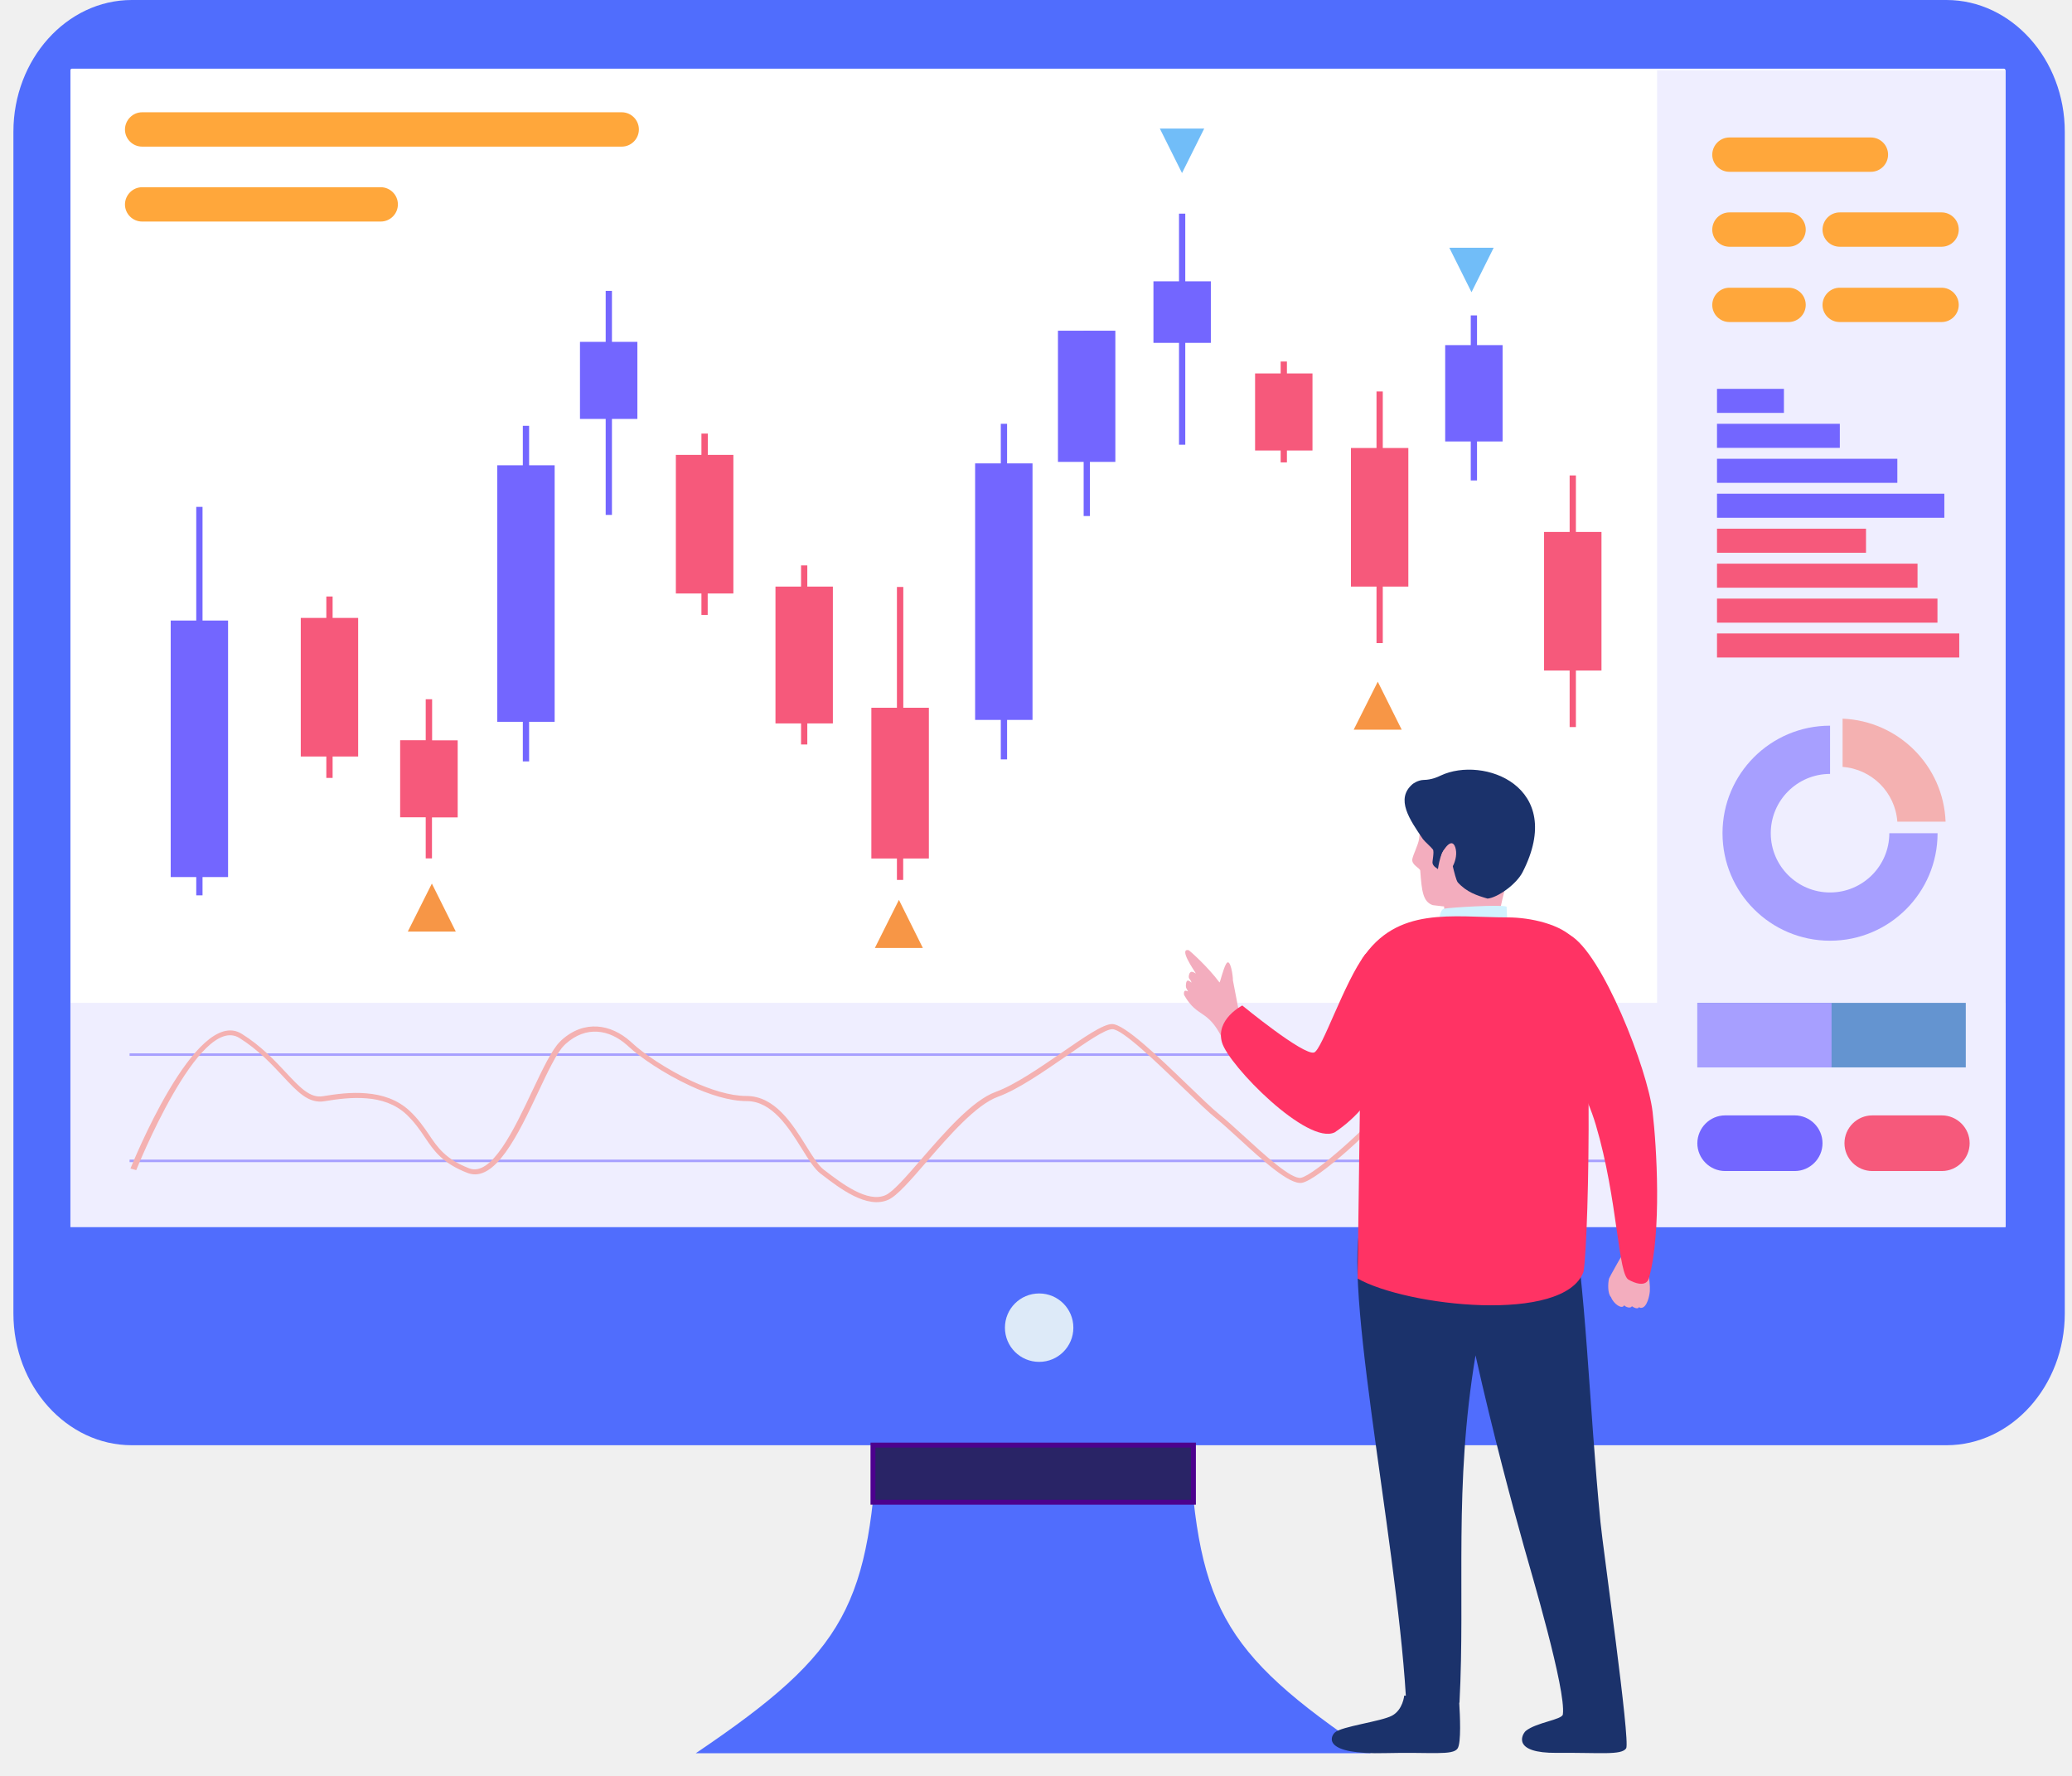
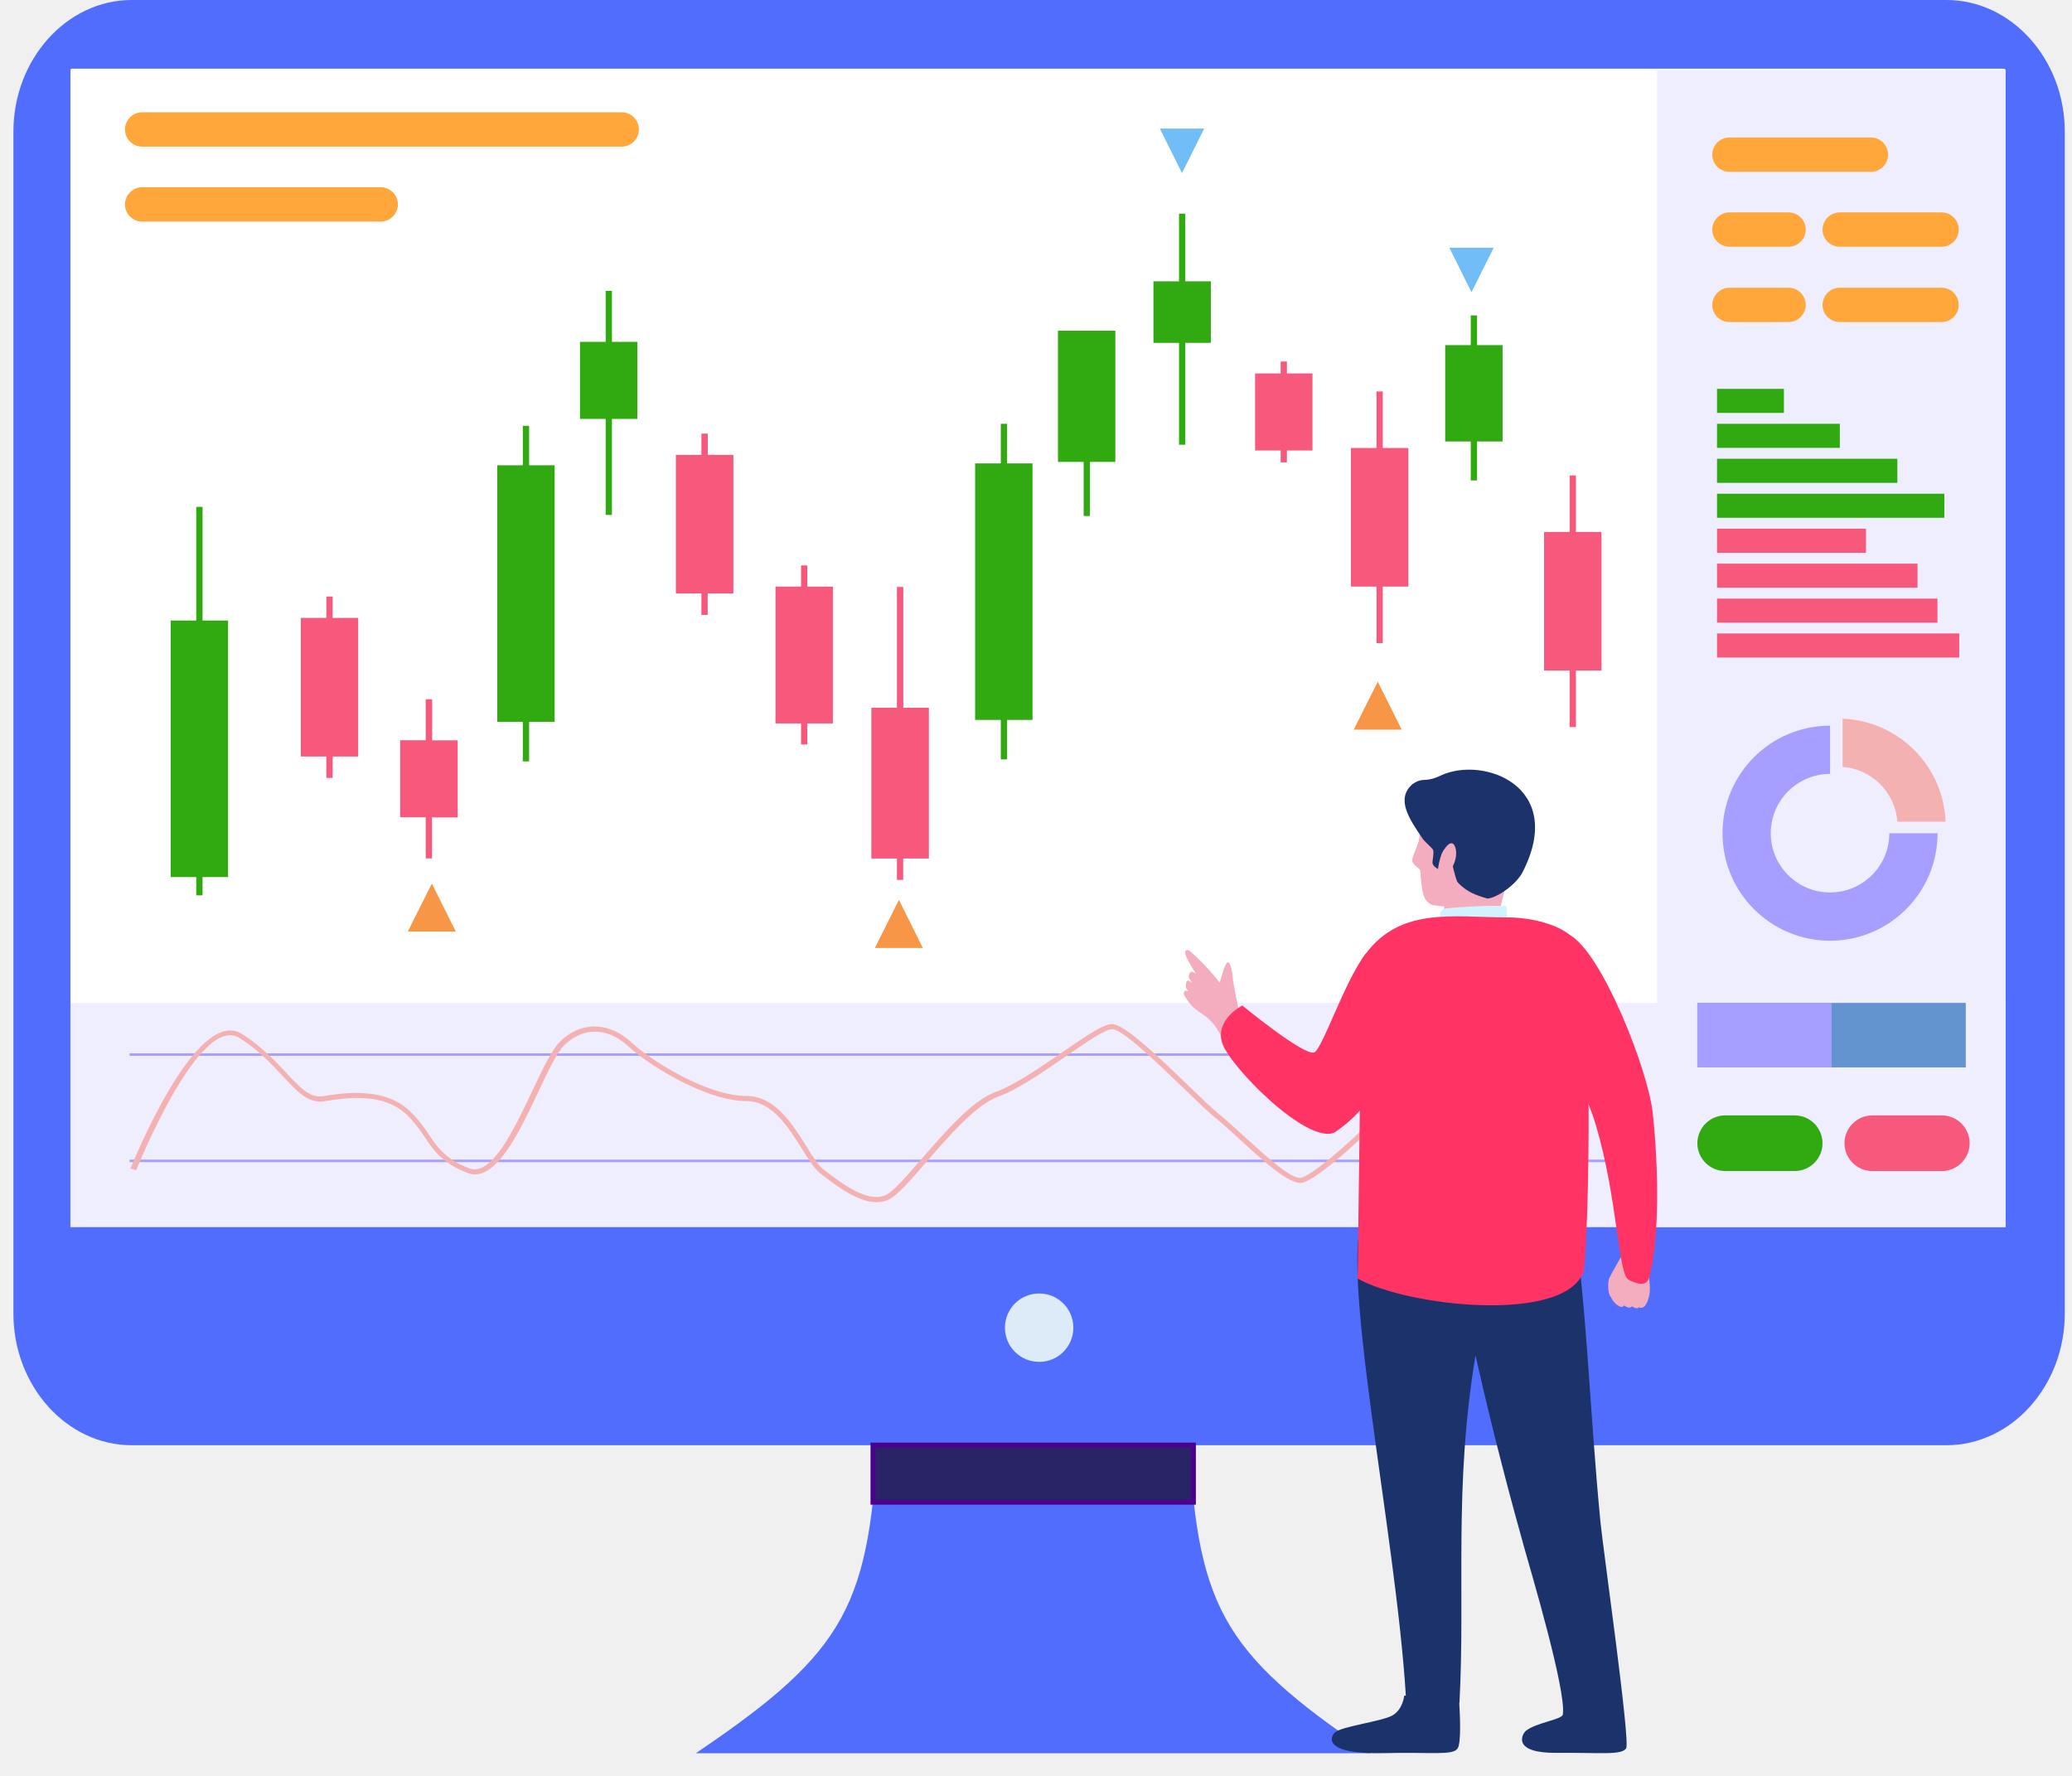
<svg xmlns="http://www.w3.org/2000/svg" width="91" height="78" viewBox="0 0 91 78" fill="none">
  <path fill-rule="evenodd" clip-rule="evenodd" d="M38.577 62.579C38.214 70.494 37.245 72.492 30.558 77.005H45.38H60.202C53.515 72.497 52.551 70.494 52.183 62.579L45.38 61.935L38.577 62.579Z" fill="#506DFD" />
  <path fill-rule="evenodd" clip-rule="evenodd" d="M5.785 0H85.487C88.343 0 90.683 2.603 90.683 5.785V56.954V57.692C90.683 60.873 88.343 63.477 85.487 63.477H5.785C2.928 63.477 0.589 60.873 0.589 57.692V56.954V53.889V5.785C0.589 2.603 2.928 0 5.785 0Z" fill="#506DFD" />
  <path d="M3.154 3.016H88.013C88.046 3.016 88.079 3.049 88.079 3.088V53.889H3.093V3.088C3.093 3.049 3.121 3.016 3.154 3.016Z" fill="white" />
  <path d="M88.079 44.048H3.093V53.889H88.079V44.048Z" fill="#EFEEFF" />
  <path d="M52.414 63.471H38.34V65.981H52.414V63.471Z" fill="#292466" />
  <path d="M52.414 63.471H38.34V65.981H52.414V63.471Z" stroke="#4C018E" stroke-width="0.216" stroke-miterlimit="22.926" />
  <path d="M71.067 46.266H5.691V46.376H71.067V46.266Z" fill="#A79FFF" />
  <path d="M71.067 50.933H5.691V51.043H71.067V50.933Z" fill="#A79FFF" />
  <path d="M73.835 50.746C74.71 50.663 75.607 49.953 75.613 49.948L75.767 50.119C75.761 50.119 74.804 50.884 73.835 50.966V50.746ZM5.73 51.324C5.741 51.302 8.592 44.147 10.617 45.407C11.465 45.936 12.059 46.574 12.56 47.108C13.165 47.757 13.617 48.242 14.178 48.148C14.745 48.055 15.422 47.961 16.094 48.022C16.776 48.077 17.448 48.286 17.992 48.792C18.372 49.15 18.609 49.497 18.835 49.827C19.214 50.394 19.567 50.911 20.601 51.313C21.587 51.698 22.572 49.623 23.392 47.884C23.838 46.943 24.239 46.101 24.592 45.754C24.614 45.732 24.63 45.715 24.652 45.693C25.159 45.231 25.703 45.055 26.232 45.088C26.76 45.121 27.261 45.363 27.69 45.743C27.712 45.765 27.734 45.782 27.756 45.803C28.235 46.255 29.27 46.965 30.393 47.488C31.207 47.862 32.06 48.137 32.782 48.137C34.036 48.137 34.801 49.364 35.412 50.344C35.693 50.796 35.941 51.192 36.177 51.373L36.216 51.401C36.97 51.979 38.104 52.849 38.896 52.491C39.227 52.342 39.804 51.676 40.476 50.9C41.489 49.733 42.711 48.324 43.734 47.956C44.571 47.653 45.677 46.888 46.657 46.216C47.614 45.556 48.446 44.978 48.842 44.978C49.387 44.978 50.9 46.437 52.139 47.631C52.722 48.192 53.245 48.699 53.559 48.952C53.839 49.177 54.203 49.508 54.593 49.865C55.562 50.752 56.712 51.803 57.131 51.731C57.428 51.676 58.193 51.093 58.991 50.388C59.872 49.612 60.774 48.693 61.116 48.187C61.457 47.686 61.991 46.91 62.816 46.343C63.647 45.77 64.754 45.429 66.223 45.815C66.295 45.837 66.372 45.853 66.443 45.875V46.112C66.35 46.084 66.251 46.051 66.157 46.029C64.781 45.666 63.741 45.991 62.965 46.525C62.178 47.064 61.655 47.824 61.325 48.308C60.972 48.831 60.053 49.761 59.162 50.553C58.336 51.28 57.527 51.891 57.18 51.951C56.635 52.05 55.436 50.95 54.428 50.025C54.043 49.673 53.68 49.343 53.41 49.122C53.085 48.864 52.562 48.357 51.974 47.79C50.768 46.629 49.293 45.204 48.853 45.204C48.534 45.204 47.73 45.76 46.811 46.398C45.82 47.08 44.703 47.856 43.833 48.17C42.87 48.517 41.67 49.898 40.68 51.043C39.992 51.841 39.397 52.524 39.017 52.694C38.082 53.118 36.876 52.194 36.078 51.577L36.04 51.55C35.77 51.346 35.511 50.928 35.22 50.46C34.636 49.524 33.91 48.363 32.798 48.363C32.038 48.363 31.147 48.077 30.305 47.686C29.154 47.152 28.098 46.425 27.602 45.963C27.58 45.947 27.564 45.925 27.542 45.908C27.151 45.561 26.7 45.341 26.232 45.314C25.77 45.286 25.291 45.446 24.839 45.853C24.823 45.87 24.801 45.886 24.784 45.908C24.46 46.222 24.069 47.047 23.634 47.972C22.77 49.799 21.735 51.984 20.53 51.517C19.424 51.087 19.055 50.542 18.653 49.943C18.438 49.623 18.207 49.288 17.849 48.946C17.354 48.484 16.732 48.291 16.105 48.242C15.461 48.187 14.806 48.275 14.25 48.368C13.551 48.484 13.061 47.956 12.406 47.251C11.916 46.728 11.333 46.101 10.513 45.589C8.746 44.488 5.994 51.373 5.983 51.395L5.73 51.324Z" fill="#F4B1B1" />
  <path fill-rule="evenodd" clip-rule="evenodd" d="M6.242 4.931H27.305C27.718 4.931 28.059 5.267 28.059 5.686C28.059 6.098 27.723 6.44 27.305 6.44H6.242C5.829 6.44 5.488 6.104 5.488 5.686C5.493 5.273 5.829 4.931 6.242 4.931Z" fill="#FFA73B" />
  <path fill-rule="evenodd" clip-rule="evenodd" d="M6.242 8.223H16.721C17.134 8.223 17.475 8.559 17.475 8.977C17.475 9.39 17.139 9.731 16.721 9.731H6.242C5.829 9.731 5.488 9.395 5.488 8.977C5.493 8.564 5.829 8.223 6.242 8.223Z" fill="#FFA73B" />
-   <path d="M24.36 20.436H21.84V31.703H24.36V20.436Z" fill="#7366ff" />
-   <path d="M23.238 18.702H22.962V33.442H23.238V18.702Z" fill="#7366ff" />
-   <path d="M27.993 15.015H25.472V18.4H27.993V15.015Z" fill="#7366ff" />
-   <path d="M26.876 12.775H26.601V22.616H26.876V12.775Z" fill="#7366ff" />
-   <path d="M45.347 20.353H42.826V31.62H45.347V20.353Z" fill="#7366ff" />
-   <path d="M44.23 18.614H43.954V33.354H44.23V18.614Z" fill="#7366ff" />
-   <path d="M48.985 14.525H46.464V20.287H48.985V14.525Z" fill="#7366ff" />
-   <path d="M47.868 14.525H47.593V22.665H47.868V14.525Z" fill="#7366ff" />
-   <path d="M53.179 12.356H50.658V15.059H53.179V12.356Z" fill="#7366ff" />
-   <path d="M52.056 9.384H51.781V19.533H52.056V9.384Z" fill="#7366ff" />
-   <path d="M65.992 15.158H63.471V19.39H65.992V15.158Z" fill="#7366ff" />
-   <path d="M64.869 13.853H64.594V21.102H64.869V13.853Z" fill="#7366ff" />
-   <path d="M10.017 27.255H7.497V38.522H10.017V27.255Z" fill="#7366ff" />
-   <path d="M8.895 22.263H8.619V39.325H8.895V22.263Z" fill="#7366ff" />
+   <path d="M24.36 20.436H21.84V31.703H24.36V20.436Z" fill="#31a911" />
+   <path d="M23.238 18.702H22.962V33.442H23.238V18.702Z" fill="#31a911" />
+   <path d="M27.993 15.015H25.472V18.4H27.993V15.015Z" fill="#31a911" />
+   <path d="M26.876 12.775H26.601V22.616H26.876V12.775Z" fill="#31a911" />
+   <path d="M45.347 20.353H42.826V31.62H45.347V20.353Z" fill="#31a911" />
+   <path d="M44.23 18.614H43.954V33.354H44.23V18.614Z" fill="#31a911" />
+   <path d="M48.985 14.525H46.464V20.287H48.985V14.525Z" fill="#31a911" />
+   <path d="M47.868 14.525H47.593V22.665H47.868V14.525Z" fill="#31a911" />
+   <path d="M53.179 12.356H50.658V15.059H53.179V12.356Z" fill="#31a911" />
+   <path d="M52.056 9.384H51.781V19.533H52.056V9.384Z" fill="#31a911" />
+   <path d="M65.992 15.158H63.471V19.39H65.992V15.158Z" fill="#31a911" />
+   <path d="M64.869 13.853H64.594V21.102H64.869V13.853Z" fill="#31a911" />
+   <path d="M10.017 27.255H7.497V38.522H10.017V27.255Z" fill="#31a911" />
+   <path d="M8.895 22.263H8.619V39.325H8.895V22.263Z" fill="#31a911" />
  <path fill-rule="evenodd" clip-rule="evenodd" d="M56.245 15.879H56.52V16.402H57.643V19.787H56.52V20.309H56.245V19.787H55.122V16.402H56.245V15.879ZM60.455 17.194H60.73V19.677H61.853V25.764H60.73V28.246H60.455V25.764H59.332V19.677H60.455V17.194ZM30.811 19.044H31.086V19.979H32.209V26.067H31.081V27.008H30.806V26.067H29.683V19.979H30.806V19.044H30.811ZM35.181 24.834H35.456V25.764H36.579V31.774H35.456V32.699H35.181V31.774H34.058V25.764H35.181V24.834ZM39.397 25.78H39.672V31.086H40.795V37.707H39.667V38.648H39.392V37.707H38.269V31.086H39.392V25.78H39.397ZM14.332 26.199H14.608V27.14H15.73V33.227H14.608V34.168H14.332V33.227H13.21V27.14H14.332V26.199ZM18.703 30.712H18.978V32.517H20.101V35.902H18.972V37.702H18.697V35.897H17.574V32.512H18.697V30.712H18.703ZM67.814 23.364H68.937V20.882H69.212V23.364H70.335V29.451H69.212V31.934H68.937V29.451H67.814V23.364Z" fill="#F6597B" />
  <path fill-rule="evenodd" clip-rule="evenodd" d="M39.48 39.524L40.531 41.637H38.423L39.48 39.524Z" fill="#F79646" />
  <path fill-rule="evenodd" clip-rule="evenodd" d="M51.913 7.601L50.939 5.647H52.887L51.913 7.601Z" fill="#71BDF8" />
  <path fill-rule="evenodd" clip-rule="evenodd" d="M64.627 12.835L63.653 10.881H65.601L64.627 12.835Z" fill="#71BDF8" />
  <path fill-rule="evenodd" clip-rule="evenodd" d="M18.967 38.808L20.018 40.916H17.91L18.967 38.808Z" fill="#F79646" />
  <path fill-rule="evenodd" clip-rule="evenodd" d="M60.51 29.941L61.561 32.049H59.453L60.51 29.941Z" fill="#F79646" />
  <path d="M88.079 3.088H72.778V53.889H88.079V3.088Z" fill="#EFEEFF" />
  <path fill-rule="evenodd" clip-rule="evenodd" d="M85.096 36.596C85.096 39.204 82.983 41.318 80.374 41.318C77.765 41.318 75.651 39.204 75.651 36.596C75.651 33.987 77.765 31.873 80.374 31.873V33.992C78.937 33.992 77.77 35.159 77.77 36.596C77.77 38.032 78.937 39.199 80.374 39.199C81.81 39.199 82.977 38.032 82.977 36.596H85.096Z" fill="#A79FFF" />
  <path fill-rule="evenodd" clip-rule="evenodd" d="M80.924 31.565C83.379 31.664 85.355 33.634 85.448 36.089H83.329C83.236 34.801 82.207 33.778 80.924 33.684V31.565Z" fill="#F4B1B1" />
-   <path fill-rule="evenodd" clip-rule="evenodd" d="M75.767 48.99H78.822C79.493 48.99 80.043 49.541 80.043 50.212C80.043 50.884 79.493 51.434 78.822 51.434H75.767C75.096 51.434 74.545 50.884 74.545 50.212C74.551 49.541 75.096 48.99 75.767 48.99Z" fill="#7366ff" />
+   <path fill-rule="evenodd" clip-rule="evenodd" d="M75.767 48.99H78.822C79.493 48.99 80.043 49.541 80.043 50.212C80.043 50.884 79.493 51.434 78.822 51.434H75.767C75.096 51.434 74.545 50.884 74.545 50.212C74.551 49.541 75.096 48.99 75.767 48.99Z" fill="#31a911" />
  <path fill-rule="evenodd" clip-rule="evenodd" d="M82.229 48.99H85.283C85.955 48.99 86.505 49.541 86.505 50.212C86.505 50.884 85.955 51.434 85.283 51.434H82.229C81.557 51.434 81.007 50.884 81.007 50.212C81.007 49.541 81.557 48.99 82.229 48.99Z" fill="#F6597B" />
  <path d="M86.335 44.048H74.545V46.882H86.335V44.048Z" fill="#6494D0" />
  <path d="M80.44 44.048H74.545V46.882H80.44V44.048Z" fill="#A79FFF" />
  <path fill-rule="evenodd" clip-rule="evenodd" d="M75.954 6.038H82.168C82.581 6.038 82.922 6.374 82.922 6.792C82.922 7.205 82.586 7.546 82.168 7.546H75.954C75.541 7.546 75.2 7.21 75.2 6.792C75.206 6.374 75.541 6.038 75.954 6.038Z" fill="#FFA73B" />
  <path fill-rule="evenodd" clip-rule="evenodd" d="M75.954 9.329H78.552C78.965 9.329 79.306 9.665 79.306 10.083C79.306 10.496 78.97 10.837 78.552 10.837H75.954C75.541 10.837 75.2 10.502 75.2 10.083C75.206 9.665 75.541 9.329 75.954 9.329Z" fill="#FFA73B" />
  <path fill-rule="evenodd" clip-rule="evenodd" d="M80.798 9.329H85.272C85.685 9.329 86.026 9.665 86.026 10.083C86.026 10.496 85.691 10.837 85.272 10.837H80.798C80.385 10.837 80.043 10.502 80.043 10.083C80.049 9.665 80.385 9.329 80.798 9.329Z" fill="#FFA73B" />
  <path fill-rule="evenodd" clip-rule="evenodd" d="M75.954 12.637H78.552C78.965 12.637 79.306 12.973 79.306 13.391C79.306 13.804 78.97 14.145 78.552 14.145H75.954C75.541 14.145 75.2 13.809 75.2 13.391C75.206 12.978 75.541 12.637 75.954 12.637Z" fill="#FFA73B" />
  <path fill-rule="evenodd" clip-rule="evenodd" d="M80.798 12.637H85.272C85.685 12.637 86.026 12.973 86.026 13.391C86.026 13.804 85.691 14.145 85.272 14.145H80.798C80.385 14.145 80.043 13.809 80.043 13.391C80.049 12.978 80.385 12.637 80.798 12.637Z" fill="#FFA73B" />
-   <path d="M78.348 17.079H75.409V18.135H78.348V17.079Z" fill="#7366ff" />
-   <path d="M80.803 18.614H75.409V19.671H80.803V18.614Z" fill="#7366ff" />
-   <path d="M83.329 20.15H75.409V21.207H83.329V20.15Z" fill="#7366ff" />
-   <path d="M85.393 21.685H75.409V22.742H85.393V21.685Z" fill="#7366ff" />
+   <path d="M78.348 17.079H75.409V18.135H78.348V17.079Z" fill="#31a911" />
+   <path d="M80.803 18.614H75.409V19.671H80.803V18.614Z" fill="#31a911" />
+   <path d="M83.329 20.15H75.409V21.207H83.329V20.15Z" fill="#31a911" />
+   <path d="M85.393 21.685H75.409V22.742H85.393V21.685Z" fill="#31a911" />
  <path d="M81.953 23.221H75.409V24.278H81.953V23.221Z" fill="#F6597B" />
  <path d="M84.216 24.757H75.409V25.813H84.216V24.757Z" fill="#F6597B" />
  <path d="M85.091 26.292H75.409V27.349H85.091V26.292Z" fill="#F6597B" />
  <path d="M86.048 27.822H75.409V28.879H86.048V27.822Z" fill="#F6597B" />
  <path d="M72.459 55.21C72.426 55.496 72.316 55.628 72.382 55.903C72.432 56.107 72.476 56.503 72.459 56.712C72.448 56.877 72.344 57.455 72.063 57.444C72.03 57.444 72.008 57.433 71.986 57.406C71.931 57.532 71.738 57.417 71.672 57.373C71.606 57.488 71.391 57.406 71.331 57.329C71.248 57.527 70.868 57.279 70.753 56.971C70.599 56.822 70.621 56.36 70.659 56.195C70.648 56.189 70.698 56.09 70.764 55.969C70.879 55.749 71.061 55.446 71.089 55.386C71.166 55.243 71.281 55.122 71.276 54.951L72.459 55.21Z" fill="#F3ADBE" />
  <path fill-rule="evenodd" clip-rule="evenodd" d="M66.95 44.009C66.559 43.189 66.862 41.587 67.693 41.23C67.913 41.136 68.535 40.834 68.942 41.065C70.373 41.868 72.36 46.959 72.58 48.836C72.762 50.372 72.982 54.114 72.421 56.134C72.299 56.569 71.744 56.333 71.546 56.217C71.056 56.046 71.061 52.689 70.087 49.409C69.283 46.695 67.302 44.747 66.95 44.009Z" fill="#FF3364" />
  <path fill-rule="evenodd" clip-rule="evenodd" d="M54.737 44.697L54.379 44.257L54.148 43.057C54.159 42.908 54.038 42.017 53.85 42.336C53.718 42.562 53.586 43.151 53.559 43.151C53.041 42.452 52.232 41.736 52.199 41.731C51.77 41.654 52.419 42.584 52.513 42.743C52.557 42.82 52.254 42.485 52.21 42.881C52.199 43.002 52.276 42.996 52.326 43.14C52.359 43.228 52.128 42.892 52.089 43.206C52.062 43.415 52.122 43.415 52.172 43.536C52.188 43.569 52.095 43.492 52.04 43.519C51.996 43.541 51.974 43.657 52.023 43.734C52.596 44.719 53.03 44.312 53.663 45.567C54.032 46.282 54.72 45 54.737 44.697Z" fill="#F3ADBE" />
  <path fill-rule="evenodd" clip-rule="evenodd" d="M59.927 53.311C58.732 55.402 61.303 67.274 61.743 74.479L61.672 74.473C61.672 74.473 61.617 75.095 61.138 75.354C60.659 75.613 58.903 75.827 58.622 76.097C58.419 76.29 58.077 77.077 60.868 77C62.849 76.95 63.807 77.115 64.016 76.796C64.181 76.548 64.121 75.332 64.088 74.787H64.099C64.357 69.867 63.84 65.32 64.803 59.53C65.563 62.932 66.427 66.141 66.933 67.94C67.236 69.025 68.788 74.226 68.639 75.299C68.606 75.536 67.484 75.646 67.01 76.025C66.812 76.213 66.443 77.005 68.364 76.989C70.285 76.972 71.21 77.104 71.419 76.79C71.612 76.499 70.401 68.001 70.291 66.856C69.795 61.803 69.641 56.217 68.975 52.926C68.634 39.199 61.341 42.738 61.996 51.049C62.073 51.99 60.252 52.017 59.927 53.311Z" fill="#1B326B" />
  <path d="M65.7 34.377C65.7 34.377 63.801 33.667 62.932 35.115C62.712 35.478 62.37 35.533 62.376 36.023C62.376 36.188 62.376 36.551 62.321 36.865C62.277 37.124 62.073 37.515 62.029 37.724C61.974 37.988 62.37 38.126 62.376 38.241C62.442 39.16 62.497 39.601 62.921 39.755C63.989 39.903 65.486 39.969 65.976 39.067C66.465 38.164 66.906 36.86 66.884 35.985C66.867 35.109 66.196 34.625 65.7 34.377Z" fill="#F3ADBE" />
  <path d="M63.411 39.711C63.411 39.711 63.488 40.206 63.361 40.454C63.235 40.701 65.744 40.707 65.744 40.707C65.744 40.707 65.948 39.375 66.333 38.252C66.724 37.124 63.411 39.711 63.411 39.711Z" fill="#F3ADBE" />
  <path fill-rule="evenodd" clip-rule="evenodd" d="M65.332 39.468C64.864 39.331 64.418 39.188 64.027 38.758C63.89 38.604 63.664 37.289 63.587 37.261C63.29 37.157 63.152 38.175 63.152 38.175C63.108 38.12 62.954 38.076 62.915 37.911C62.899 37.834 62.998 37.416 62.932 37.311C62.882 37.234 62.563 36.953 62.492 36.854C61.919 36.007 61.27 35.093 62.04 34.438C62.073 34.41 62.282 34.262 62.53 34.256C62.871 34.251 63.136 34.13 63.273 34.064C65.139 33.183 68.799 34.532 66.873 38.302C66.603 38.836 65.777 39.425 65.332 39.468Z" fill="#1B326B" />
  <path d="M63.213 40.421C63.213 40.421 63.218 39.953 63.433 39.909C63.647 39.865 65.909 39.716 66.168 39.821L66.196 40.415C66.201 40.415 65.535 40.619 63.213 40.421Z" fill="#D1F2FF" />
  <path d="M63.306 37.559C63.345 37.394 63.752 36.711 63.917 37.223C64.077 37.729 63.675 38.417 63.444 38.357C63.218 38.296 63.202 37.977 63.306 37.559Z" fill="#F3ADBE" />
  <path fill-rule="evenodd" clip-rule="evenodd" d="M66.223 40.294C67.197 40.294 68.584 40.591 69.168 41.279C70.01 42.264 69.801 54.313 69.548 55.854C68.711 58.154 61.787 57.378 59.624 56.156L59.811 42.132C61.358 39.777 63.779 40.294 66.223 40.294Z" fill="#FF3364" />
  <path fill-rule="evenodd" clip-rule="evenodd" d="M58.622 49.733C57.428 50.322 53.966 46.805 53.669 45.787C53.372 44.769 54.56 44.163 54.56 44.163C54.56 44.163 57.252 46.376 57.714 46.227C58.061 46.112 59.035 43.145 59.949 41.929C60.917 41.054 62.778 46.937 58.622 49.733Z" fill="#FF3364" />
  <path fill-rule="evenodd" clip-rule="evenodd" d="M45.639 56.811C46.47 56.811 47.141 57.483 47.141 58.314C47.141 59.145 46.47 59.816 45.639 59.816C44.807 59.816 44.136 59.145 44.136 58.314C44.136 57.483 44.807 56.811 45.639 56.811Z" fill="#DDEAF8" />
</svg>
